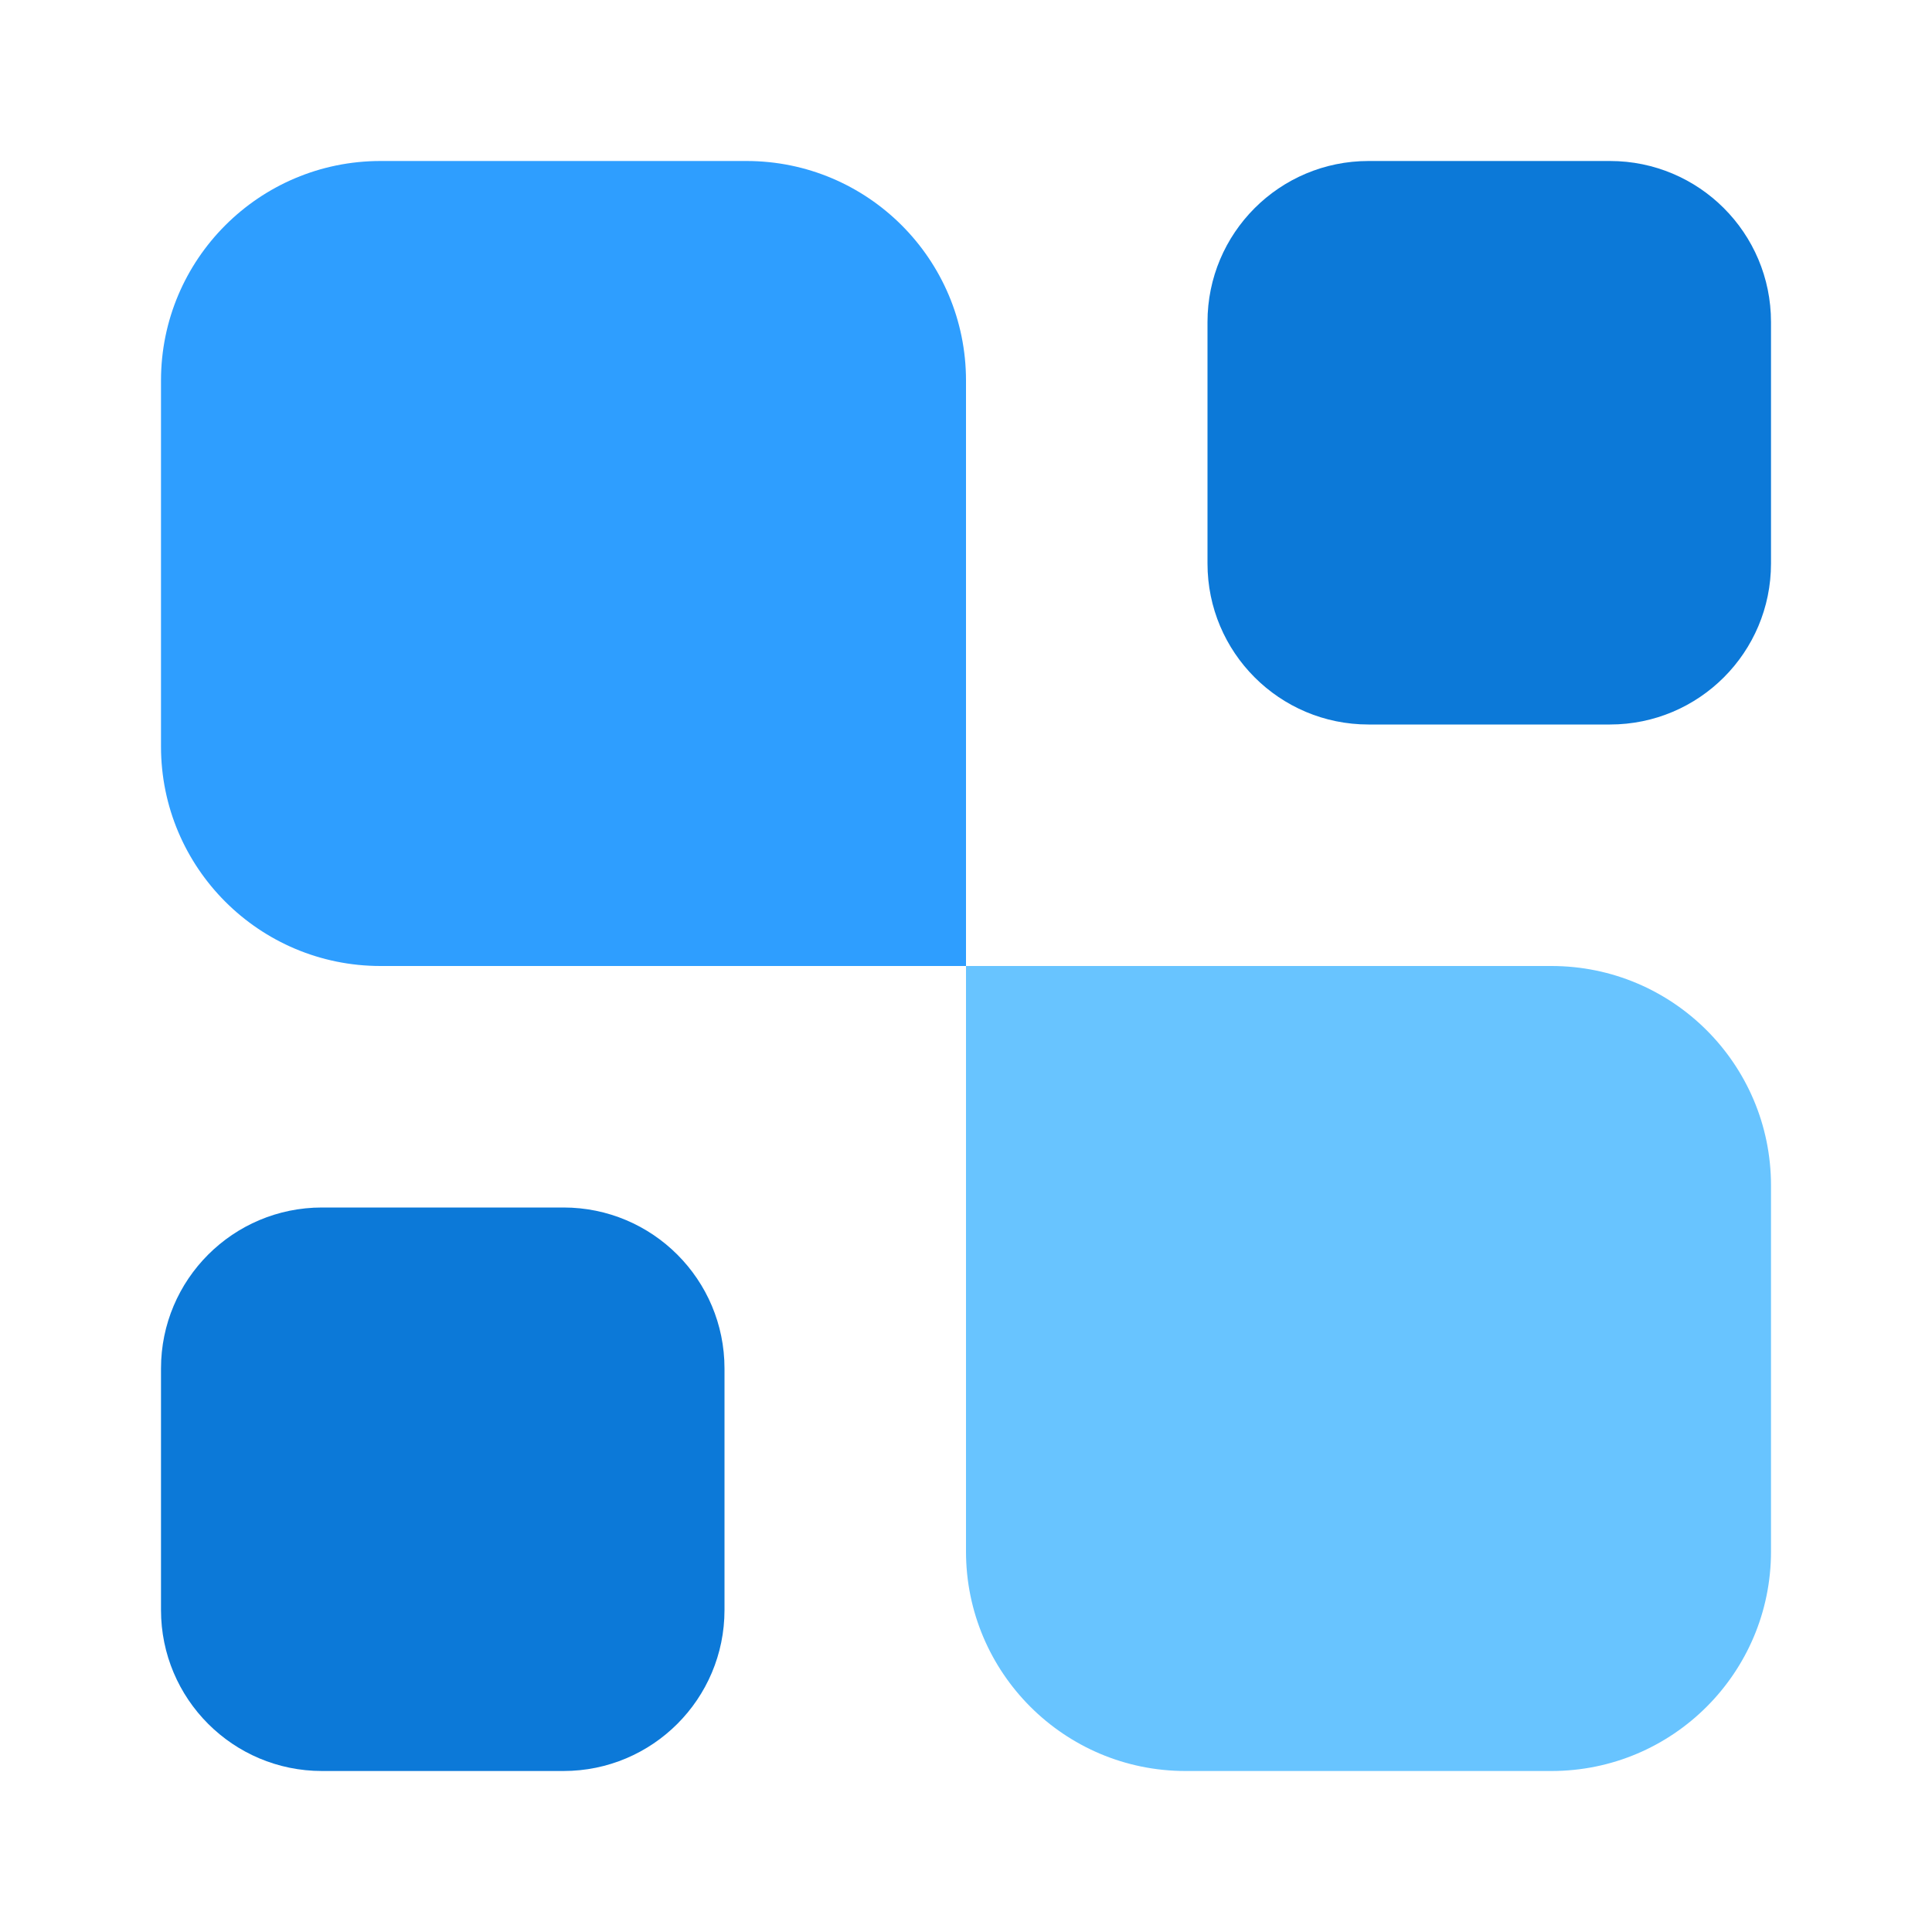
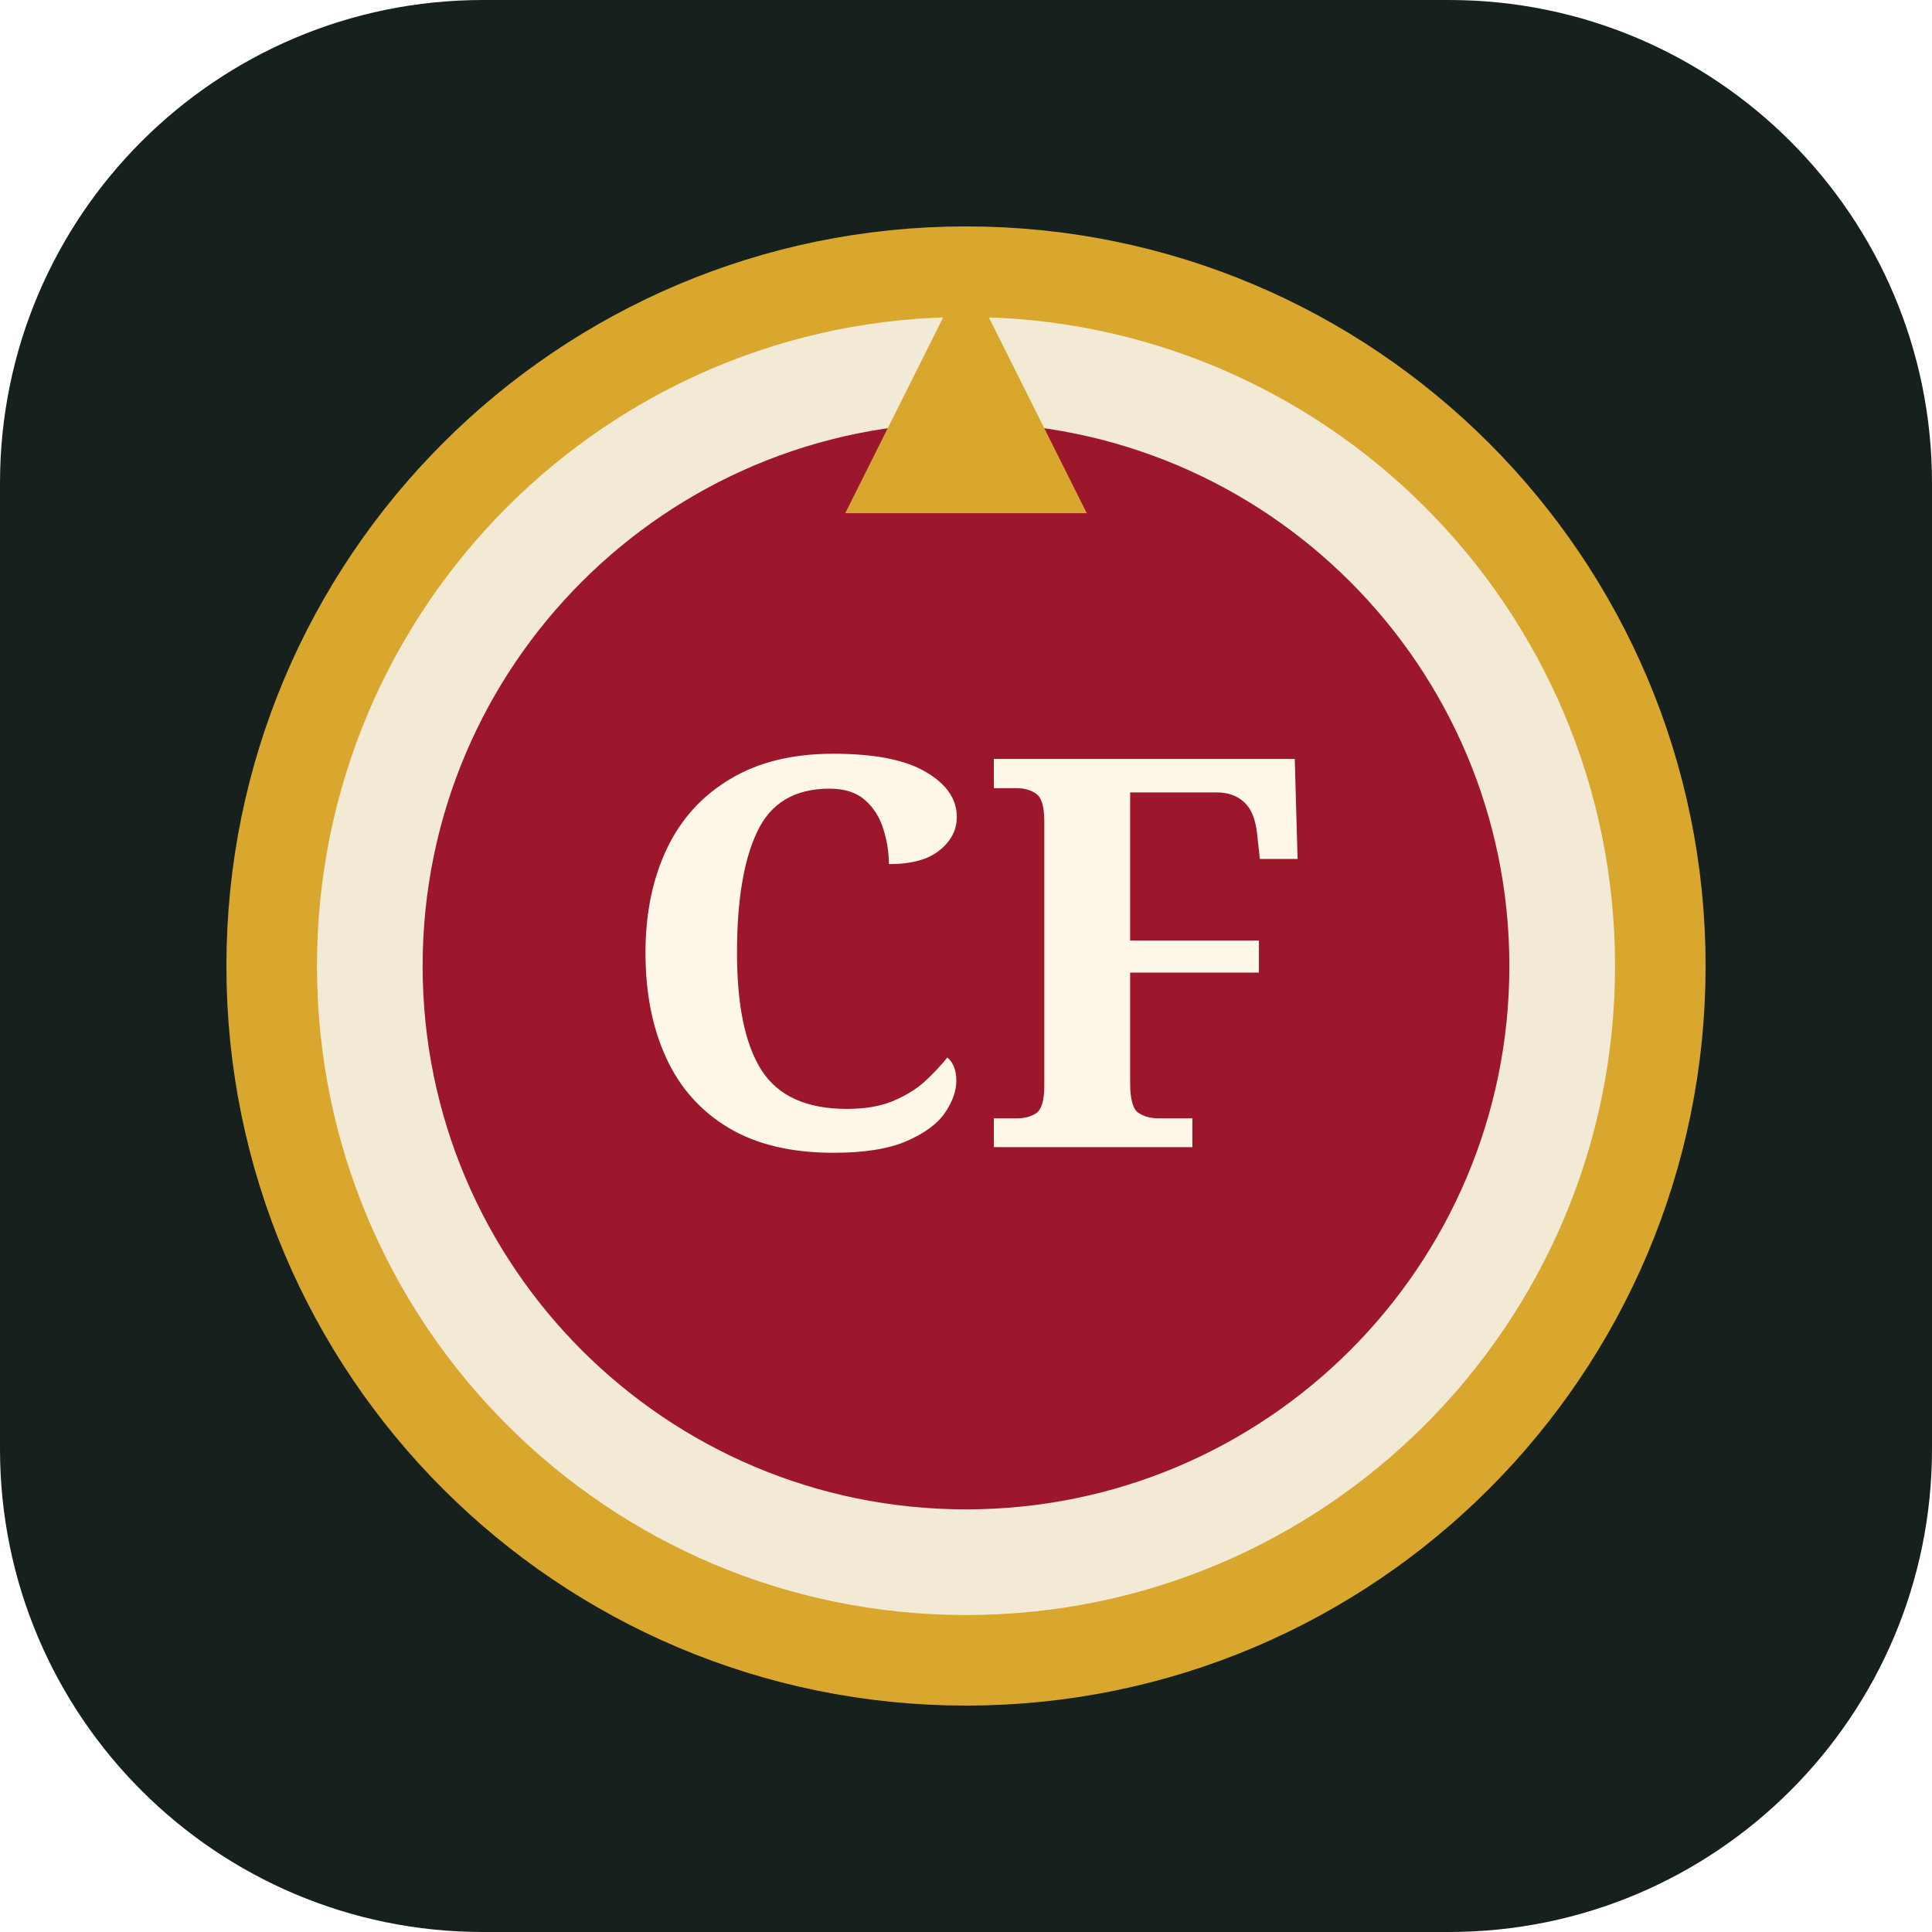
- <svg xmlns="http://www.w3.org/2000/svg" width="24" height="24" viewBox="0 0 24 24" fill="none">
-   <path d="M22 19.273C22 20.779 20.779 22 19.273 22H14.727C13.221 22 12 20.779 12 19.273V12H19.273C20.779 12 22 13.221 22 14.727V19.273Z" fill="#68C4FF" />
-   <path d="M20 2C21.105 2 22 2.895 22 4V7C22 8.105 21.105 9 20 9H17C15.895 9 15 8.105 15 7V4C15 2.895 15.895 2 17 2H20Z" fill="#0C79D8" />
-   <path d="M7 15C8.105 15 9 15.895 9 17V20C9 21.105 8.105 22 7 22H4C2.895 22 2 21.105 2 20V17C2 15.895 2.895 15 4 15H7Z" fill="#0C79D8" />
-   <path d="M12 12H4.727C3.221 12 2 10.779 2 9.273V4.727C2 3.221 3.221 2 4.727 2H9.273C10.779 2 12 3.221 12 4.727V12Z" fill="#2E9EFF" />
+ <svg xmlns="http://www.w3.org/2000/svg" viewBox="0 0 64 64">
+   <rect width="64" height="64" rx="16" fill="#16211d" />
+   <circle cx="32" cy="32" r="23" fill="#f3ead6" stroke="#d9a62e" stroke-width="3" />
+   <circle cx="32" cy="32" r="18" fill="#9d172c" />
+   <path d="M32 9 36 17H28Z" fill="#d9a62e" />
+   <text x="32" y="38" text-anchor="middle" font-family="Georgia,serif" font-size="18" font-weight="700" fill="#fff8e8">CF</text>
</svg>
